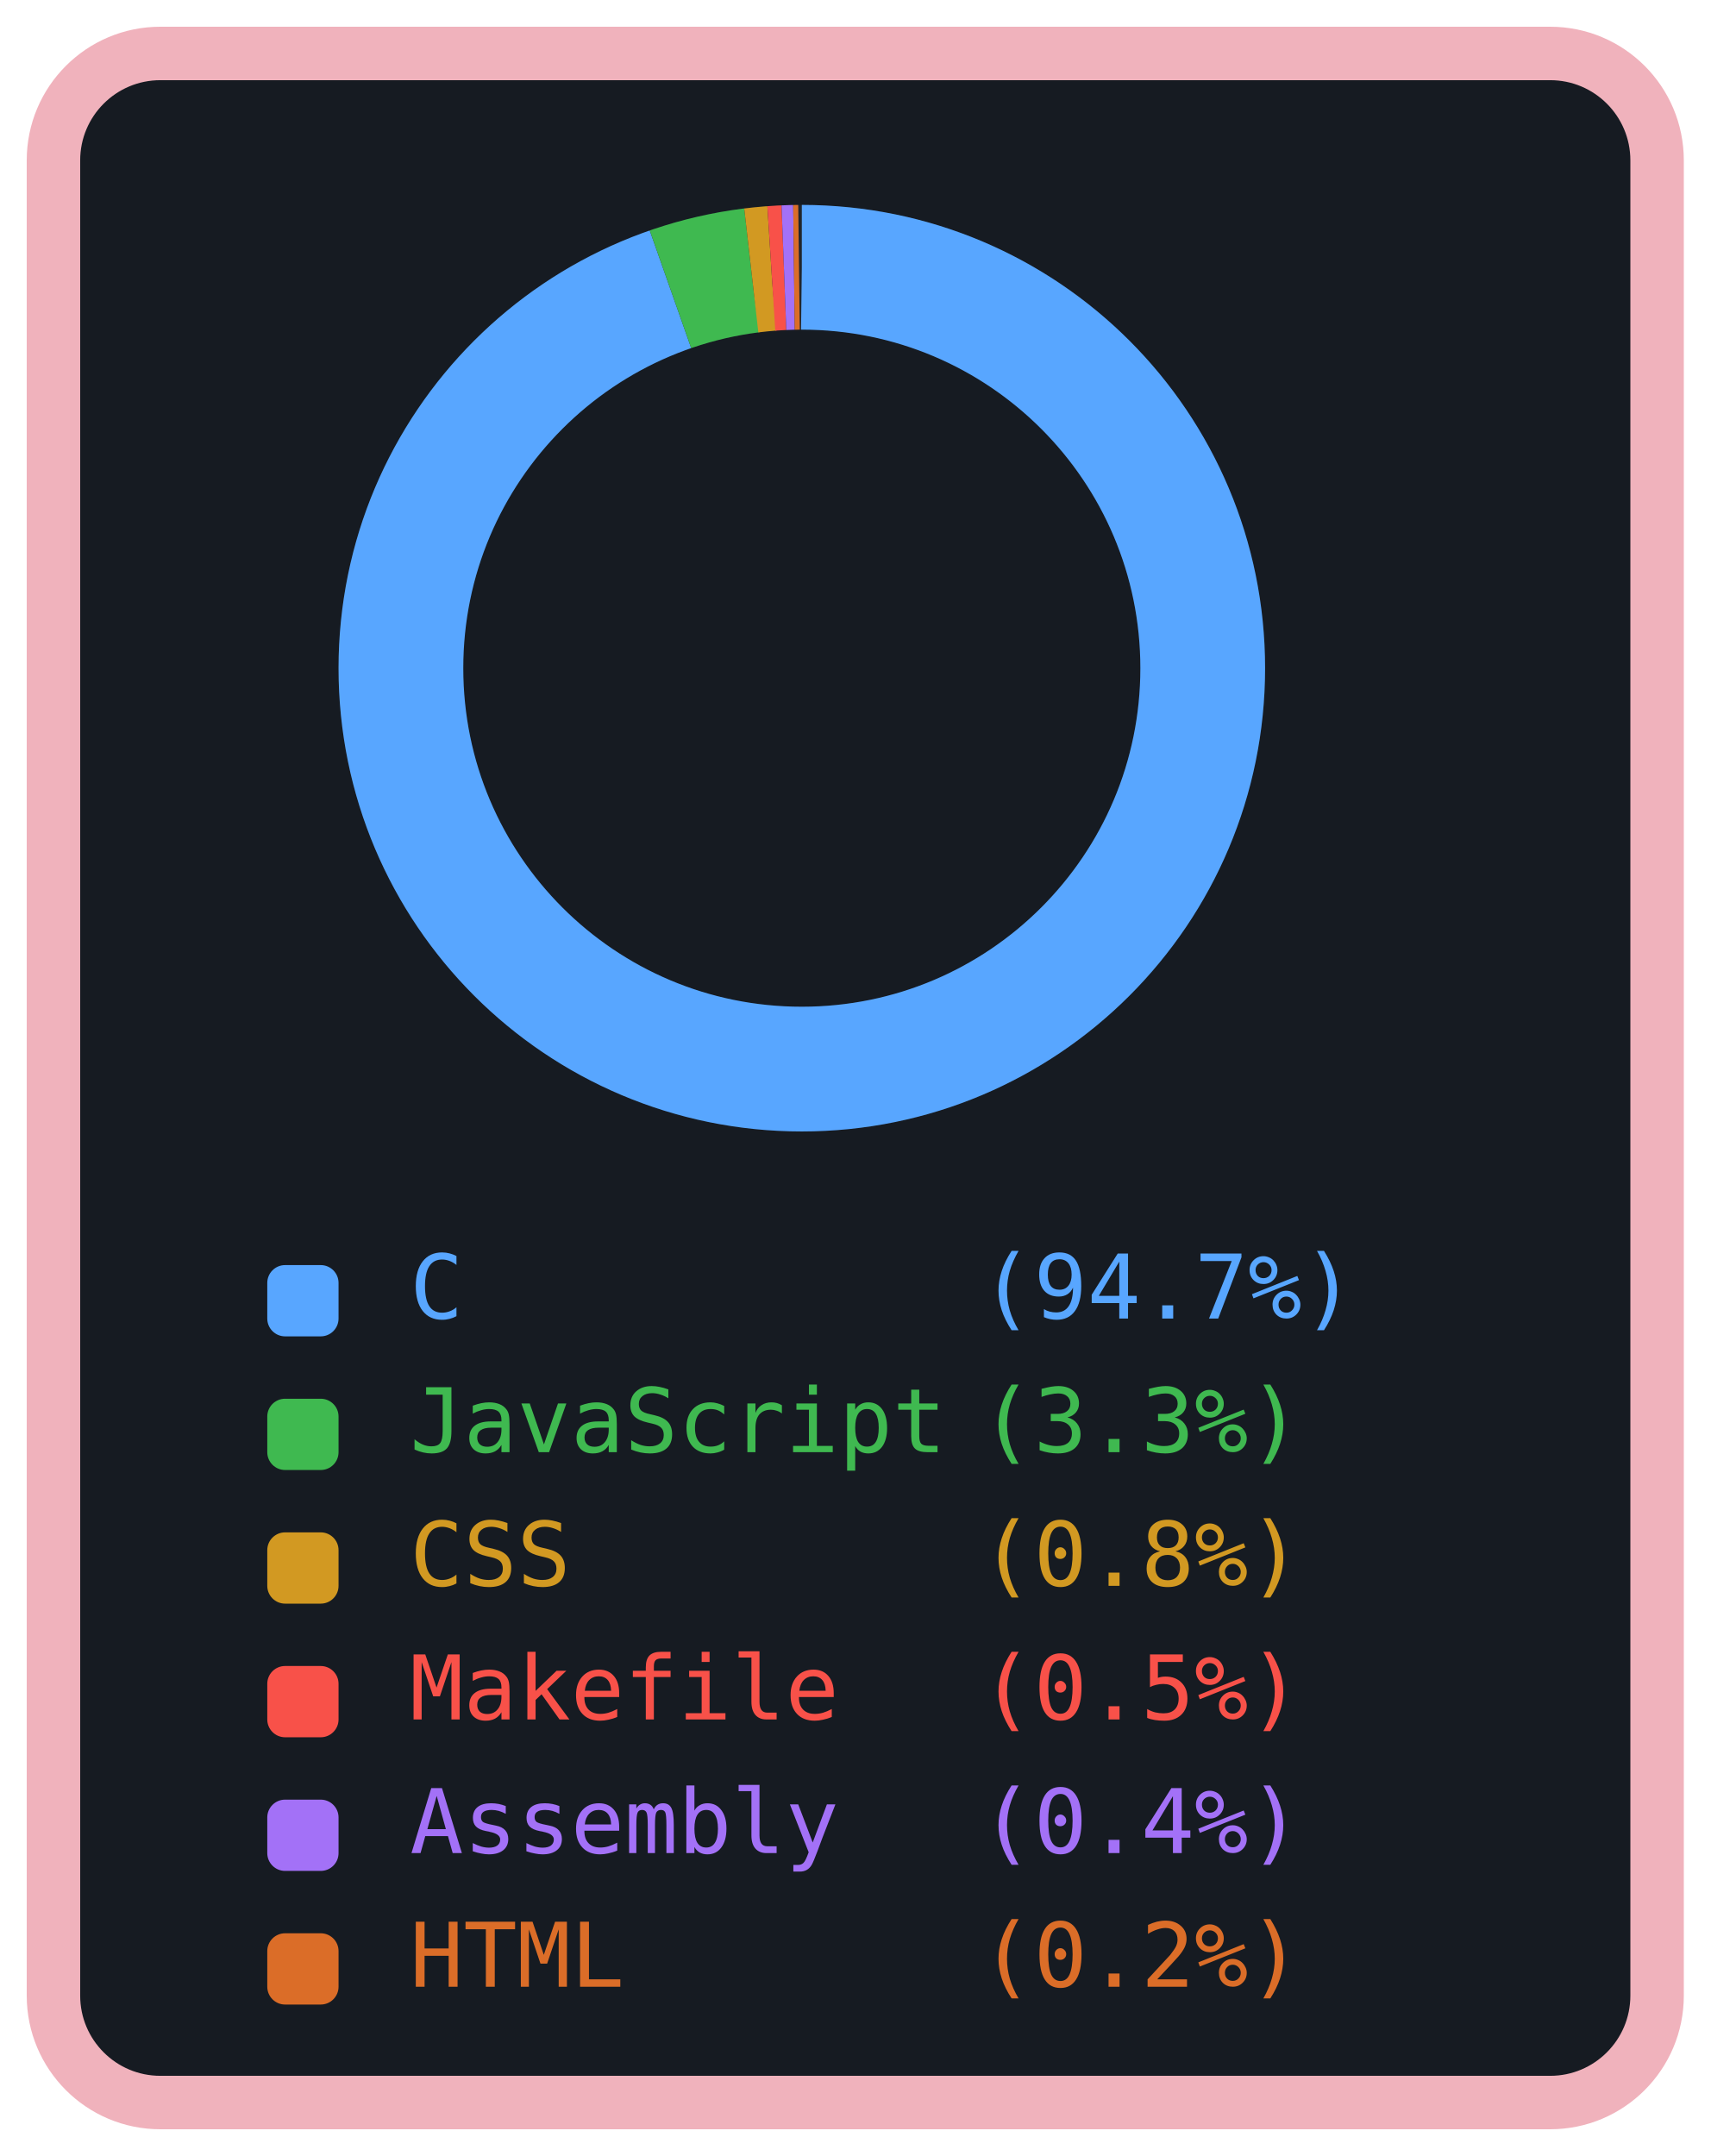
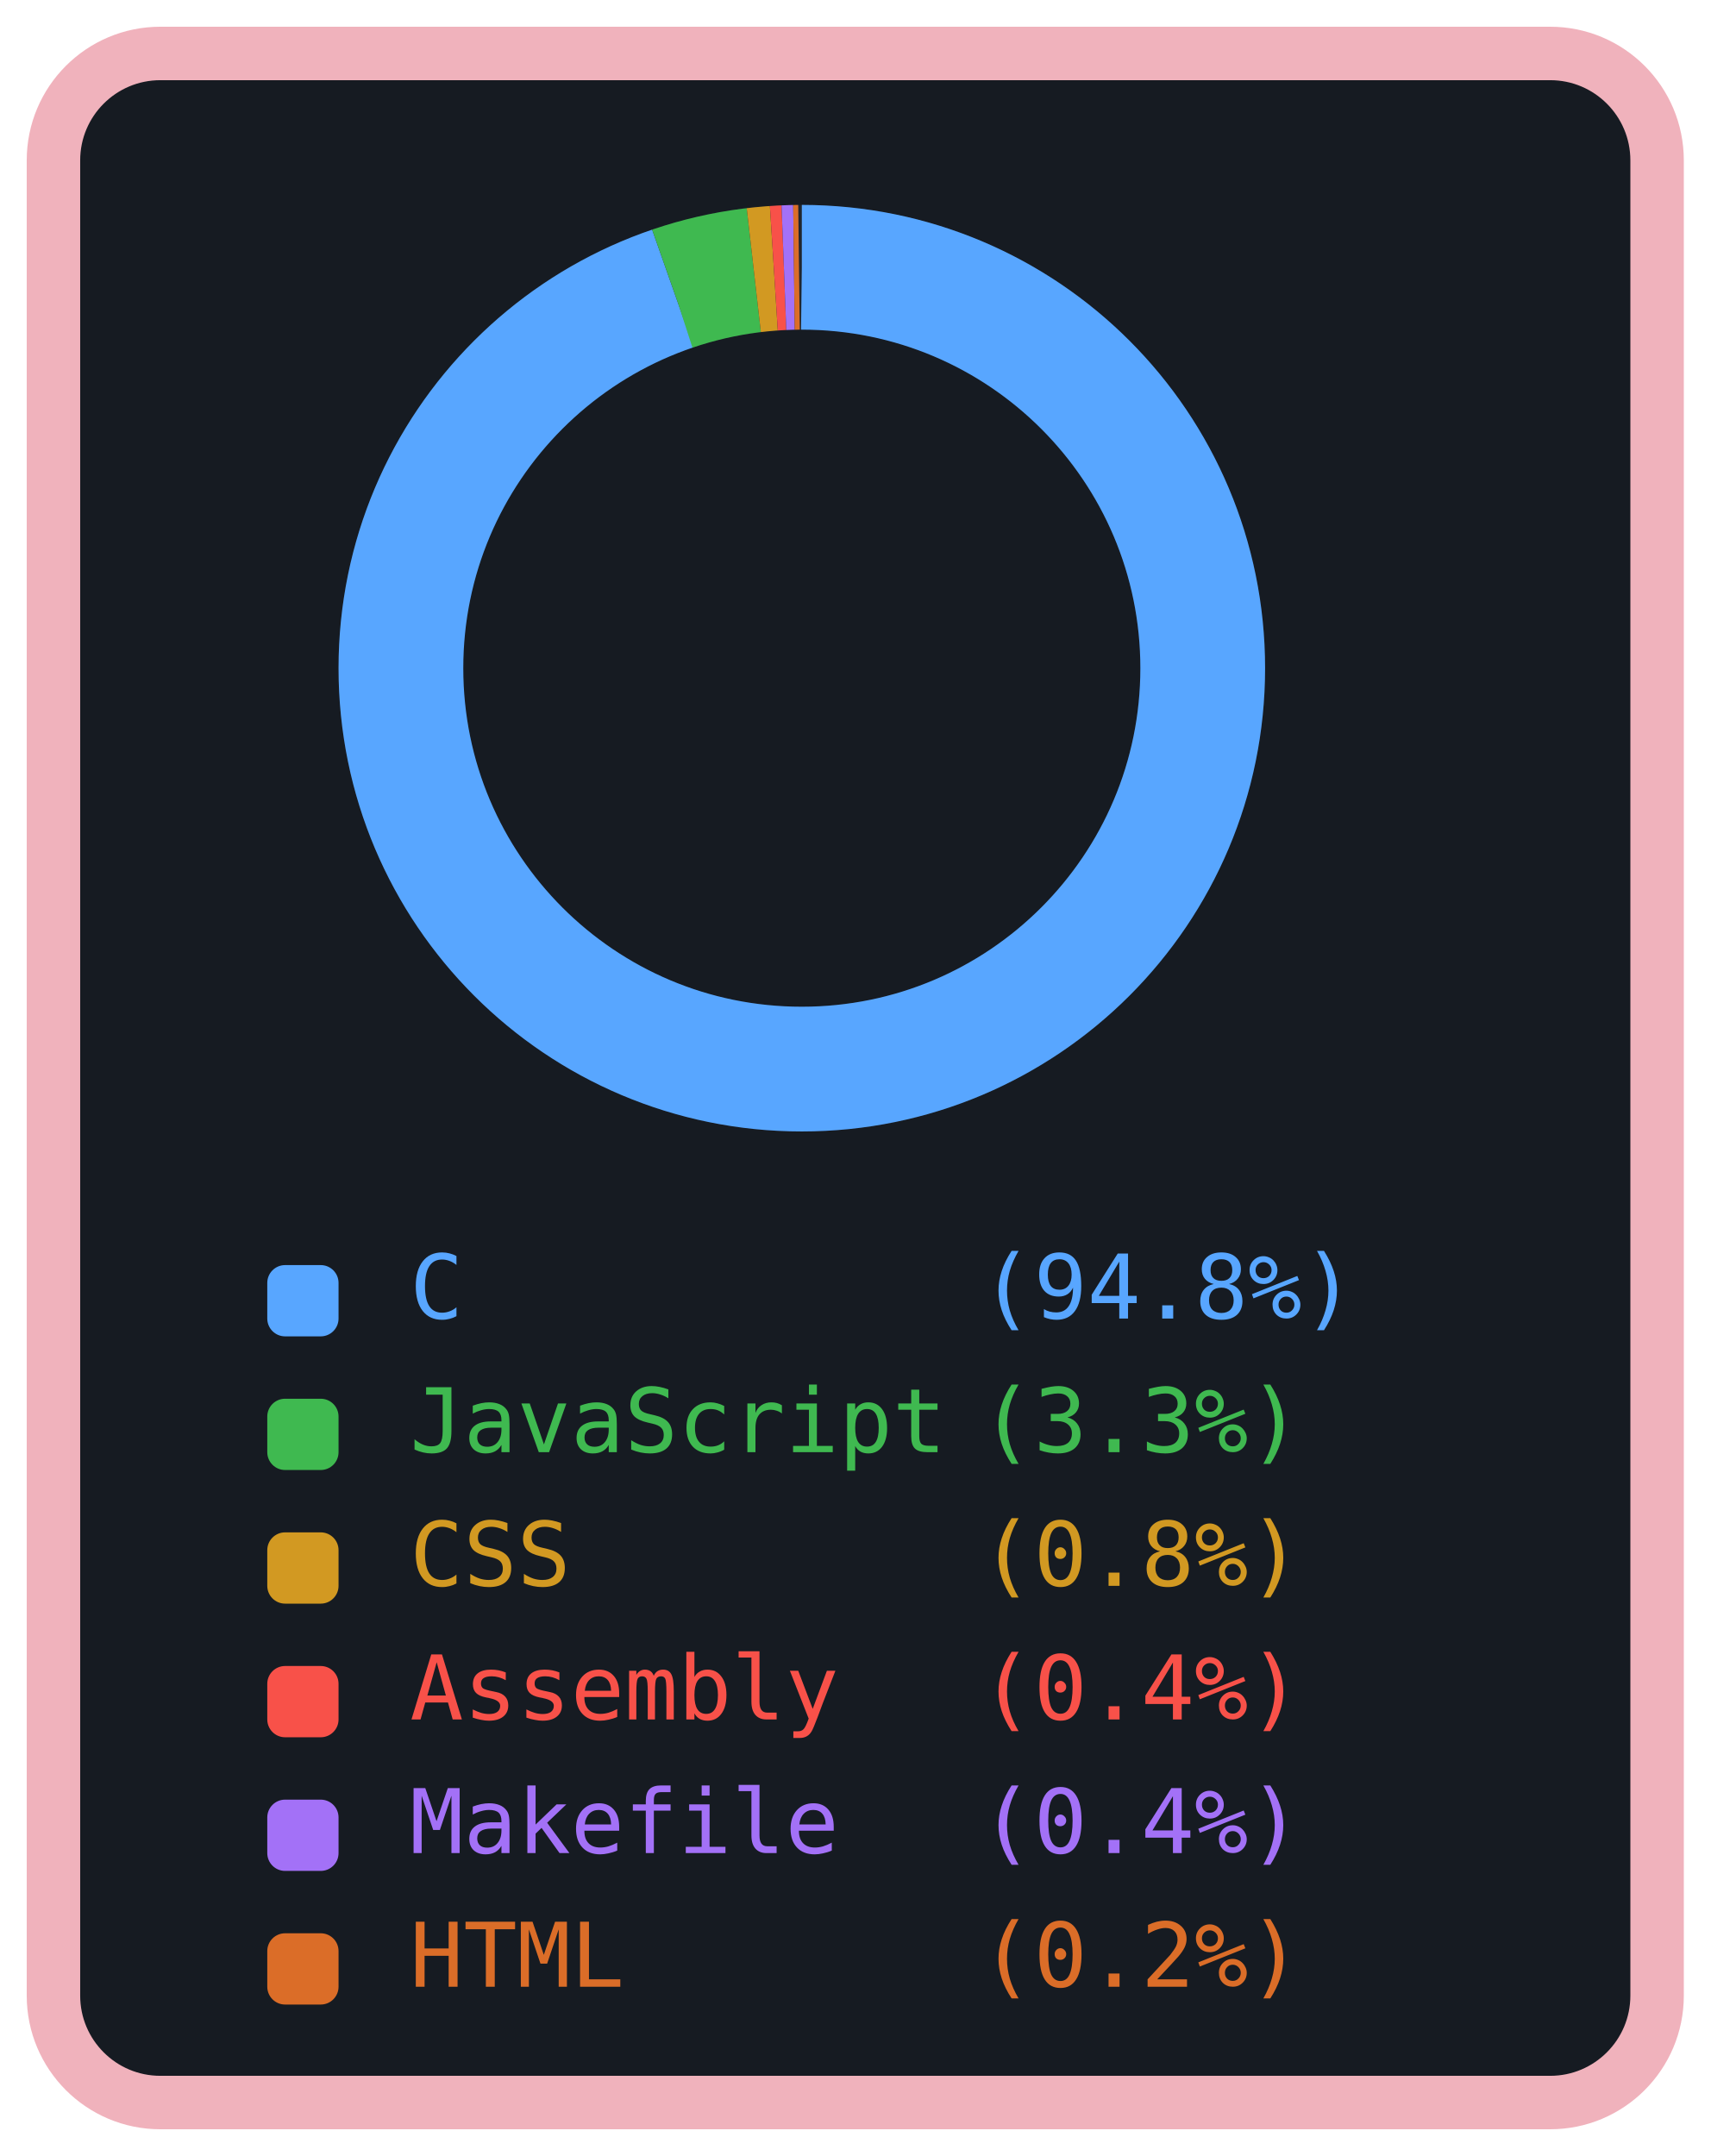
<svg xmlns="http://www.w3.org/2000/svg" width="192" height="242" viewBox="0 0 192 242">
  <style>
		.bg {
			fill: #161B22;
			stroke: #F0B2BC;
			stroke-width: 6;
			rx: 12px;
		}
		</style>
  <rect x="6" y="6" width="180" height="230" class="bg" />
  <g>
    <circle cx="90" cy="75" r="45" fill="none" stroke="#21262d" stroke-width="14" />
-     <circle cx="90" cy="75" r="45" fill="none" stroke="#58a6ff" stroke-width="14" stroke-dasharray="267.758 282.743" stroke-dashoffset="0" transform="rotate(-90 90 75)" />
+     <circle cx="90" cy="75" r="45" fill="none" stroke="#58a6ff" stroke-width="14" stroke-dasharray="268.041 282.743" stroke-dashoffset="0" transform="rotate(-90 90 75)" />
    <g>
      <rect x="30" y="142" width="8" height="8" rx="2" fill="#58a6ff" />
      <text x="46" y="148" font-family="monospace" font-size="10" fill="#58a6ff">C</text>
-       <text x="110" y="148" font-family="monospace" font-size="10" fill="#58a6ff">(94.7%)</text>
+       <text x="110" y="148" font-family="monospace" font-size="10" fill="#58a6ff">(94.8%)</text>
    </g>
-     <circle cx="90" cy="75" r="45" fill="none" stroke="#3fb950" stroke-width="14" stroke-dasharray="9.331 282.743" stroke-dashoffset="-267.758" transform="rotate(-90 90 75)" />
+     <circle cx="90" cy="75" r="45" fill="none" stroke="#3fb950" stroke-width="14" stroke-dasharray="9.331 282.743" stroke-dashoffset="-268.041" transform="rotate(-90 90 75)" />
    <g>
      <rect x="30" y="157" width="8" height="8" rx="2" fill="#3fb950" />
      <text x="46" y="163" font-family="monospace" font-size="10" fill="#3fb950">JavaScript</text>
      <text x="110" y="163" font-family="monospace" font-size="10" fill="#3fb950">(3.3%)</text>
    </g>
-     <circle cx="90" cy="75" r="45" fill="none" stroke="#d29922" stroke-width="14" stroke-dasharray="2.262 282.743" stroke-dashoffset="-277.088" transform="rotate(-90 90 75)" />
+     <circle cx="90" cy="75" r="45" fill="none" stroke="#d29922" stroke-width="14" stroke-dasharray="2.262 282.743" stroke-dashoffset="-277.371" transform="rotate(-90 90 75)" />
    <g>
      <rect x="30" y="172" width="8" height="8" rx="2" fill="#d29922" />
      <text x="46" y="178" font-family="monospace" font-size="10" fill="#d29922">CSS</text>
      <text x="110" y="178" font-family="monospace" font-size="10" fill="#d29922">(0.8%)</text>
    </g>
-     <circle cx="90" cy="75" r="45" fill="none" stroke="#f85149" stroke-width="14" stroke-dasharray="1.414 282.743" stroke-dashoffset="-279.35" transform="rotate(-90 90 75)" />
+     <circle cx="90" cy="75" r="45" fill="none" stroke="#f85149" stroke-width="14" stroke-dasharray="1.131 282.743" stroke-dashoffset="-279.633" transform="rotate(-90 90 75)" />
    <g>
      <rect x="30" y="187" width="8" height="8" rx="2" fill="#f85149" />
-       <text x="46" y="193" font-family="monospace" font-size="10" fill="#f85149">Makefile</text>
-       <text x="110" y="193" font-family="monospace" font-size="10" fill="#f85149">(0.5%)</text>
+       <text x="46" y="193" font-family="monospace" font-size="10" fill="#f85149">Assembly</text>
+       <text x="110" y="193" font-family="monospace" font-size="10" fill="#f85149">(0.4%)</text>
    </g>
    <circle cx="90" cy="75" r="45" fill="none" stroke="#a371f7" stroke-width="14" stroke-dasharray="1.131 282.743" stroke-dashoffset="-280.764" transform="rotate(-90 90 75)" />
    <g>
      <rect x="30" y="202" width="8" height="8" rx="2" fill="#a371f7" />
-       <text x="46" y="208" font-family="monospace" font-size="10" fill="#a371f7">Assembly</text>
+       <text x="46" y="208" font-family="monospace" font-size="10" fill="#a371f7">Makefile</text>
      <text x="110" y="208" font-family="monospace" font-size="10" fill="#a371f7">(0.4%)</text>
    </g>
    <circle cx="90" cy="75" r="45" fill="none" stroke="#db6d28" stroke-width="14" stroke-dasharray="0.565 282.743" stroke-dashoffset="-281.895" transform="rotate(-90 90 75)" />
    <g>
      <rect x="30" y="217" width="8" height="8" rx="2" fill="#db6d28" />
      <text x="46" y="223" font-family="monospace" font-size="10" fill="#db6d28">HTML</text>
      <text x="110" y="223" font-family="monospace" font-size="10" fill="#db6d28">(0.2%)</text>
    </g>
  </g>
</svg>
